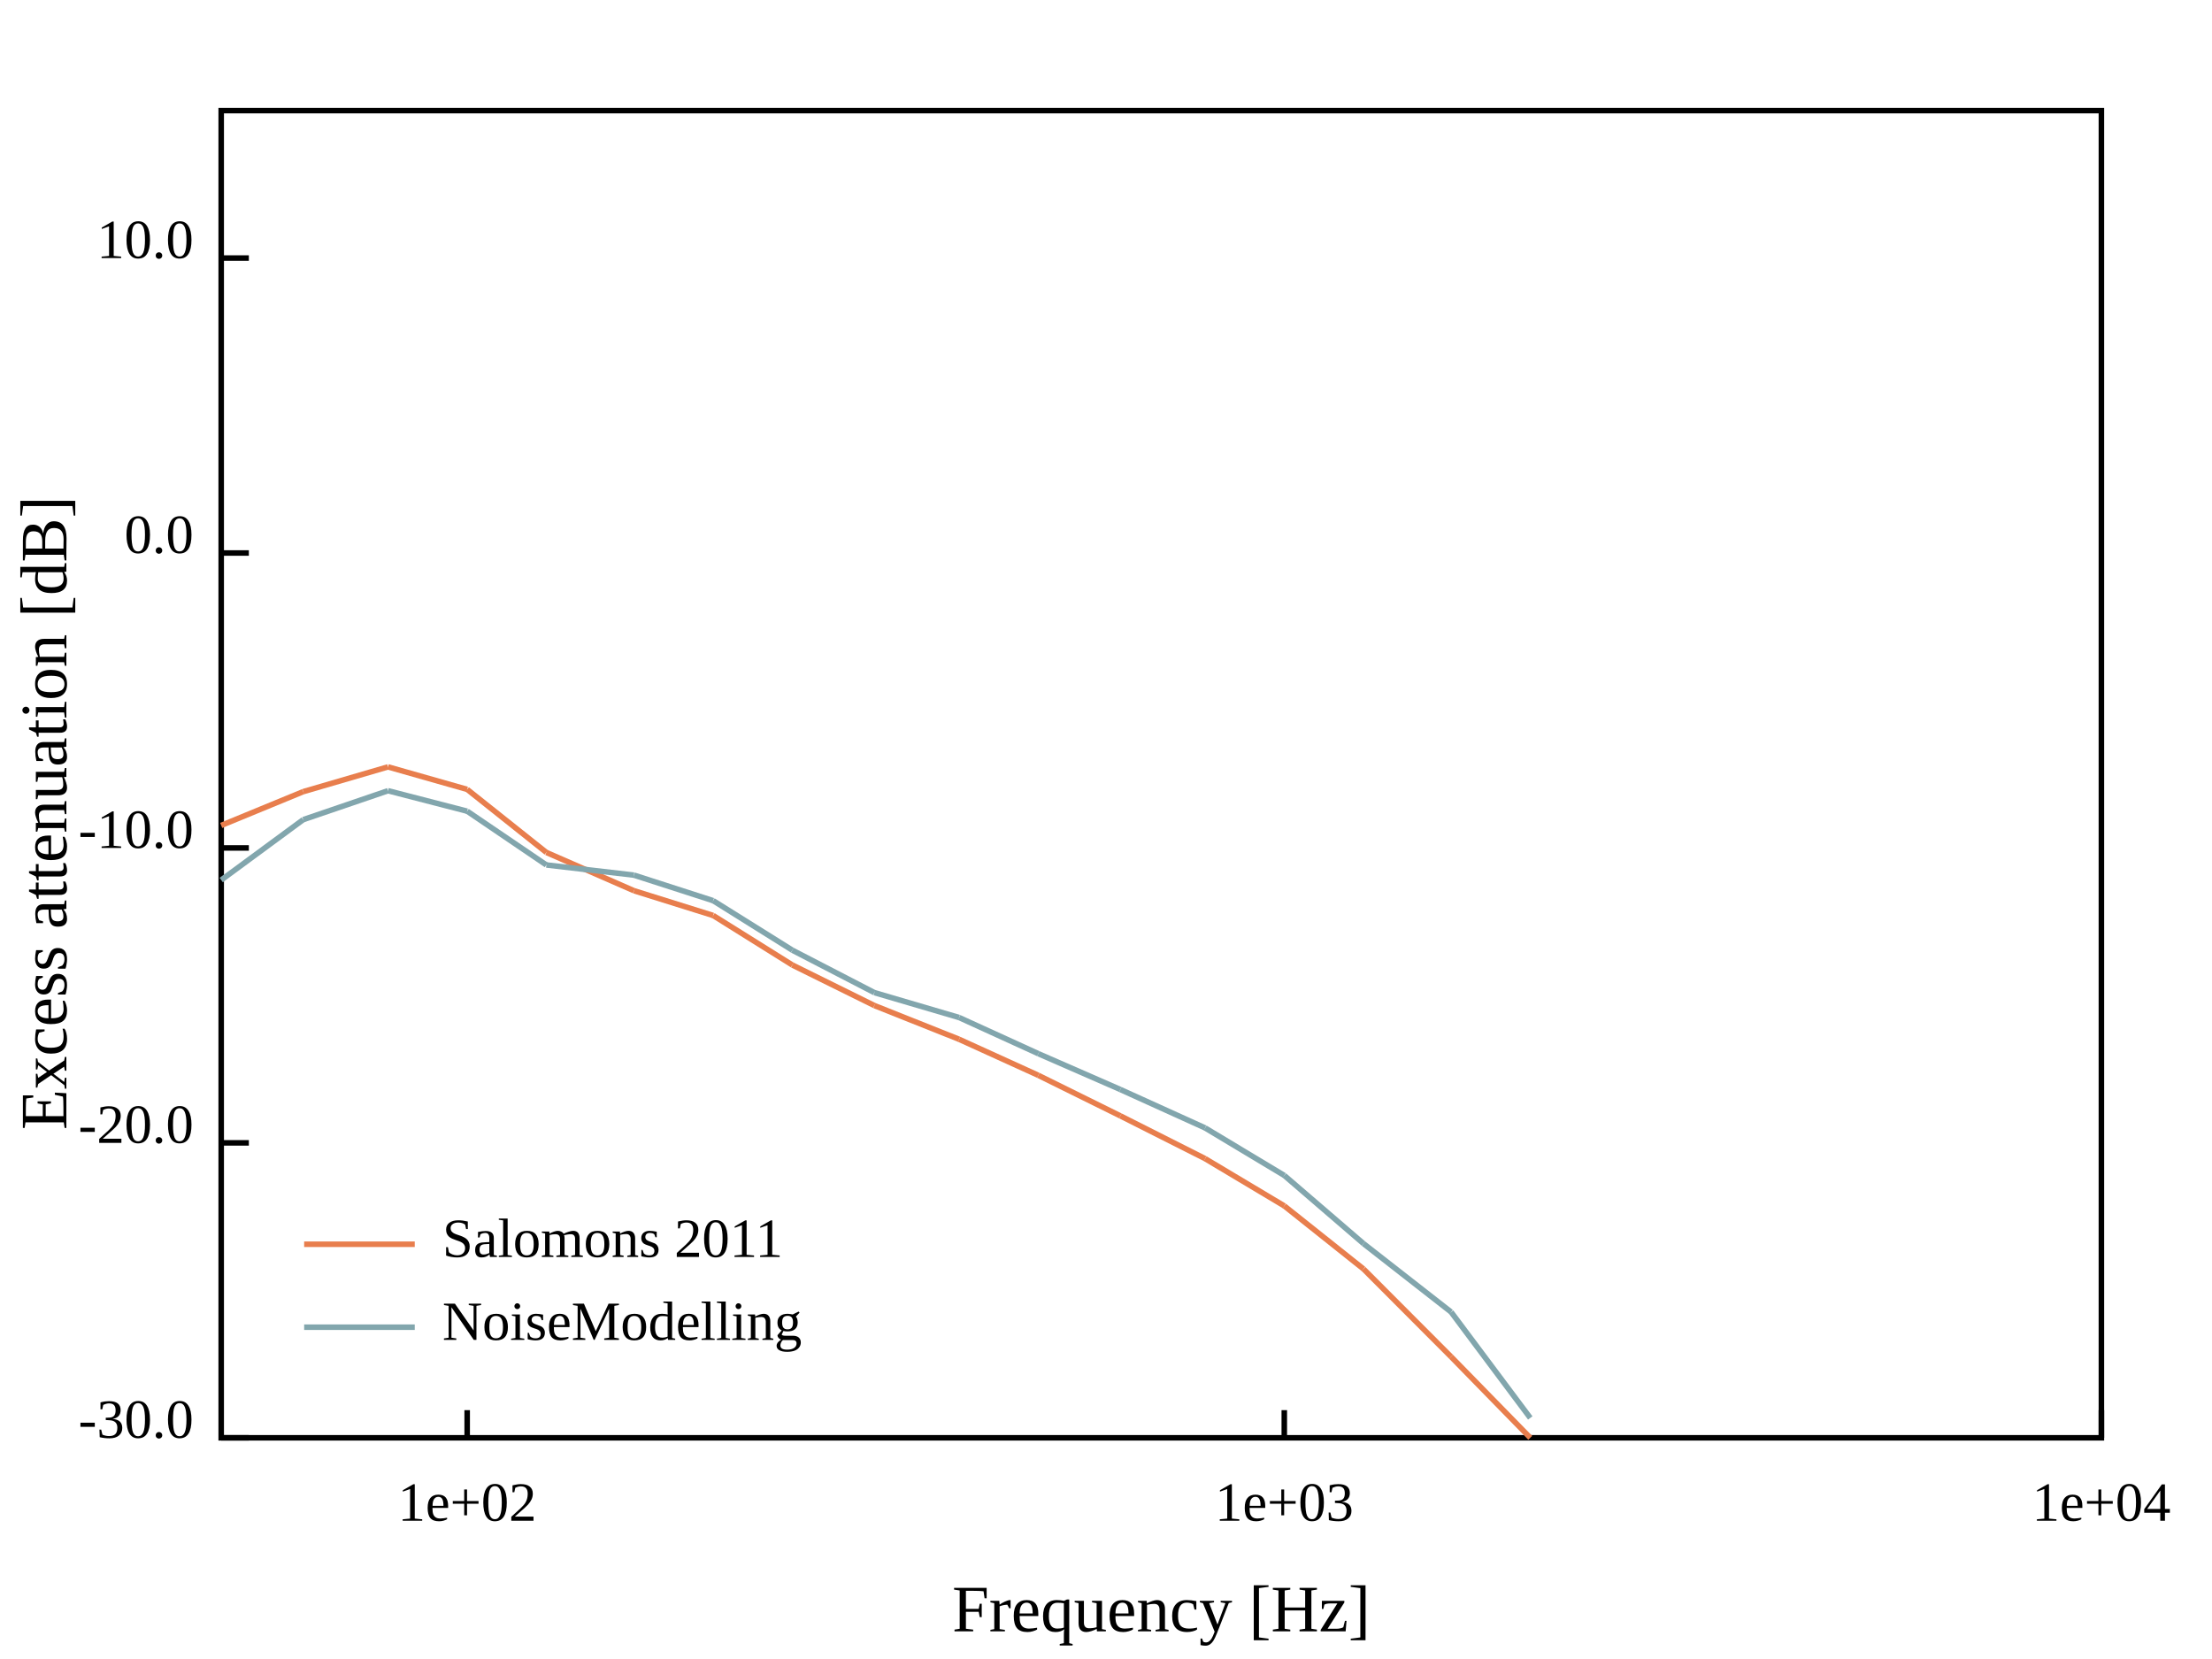
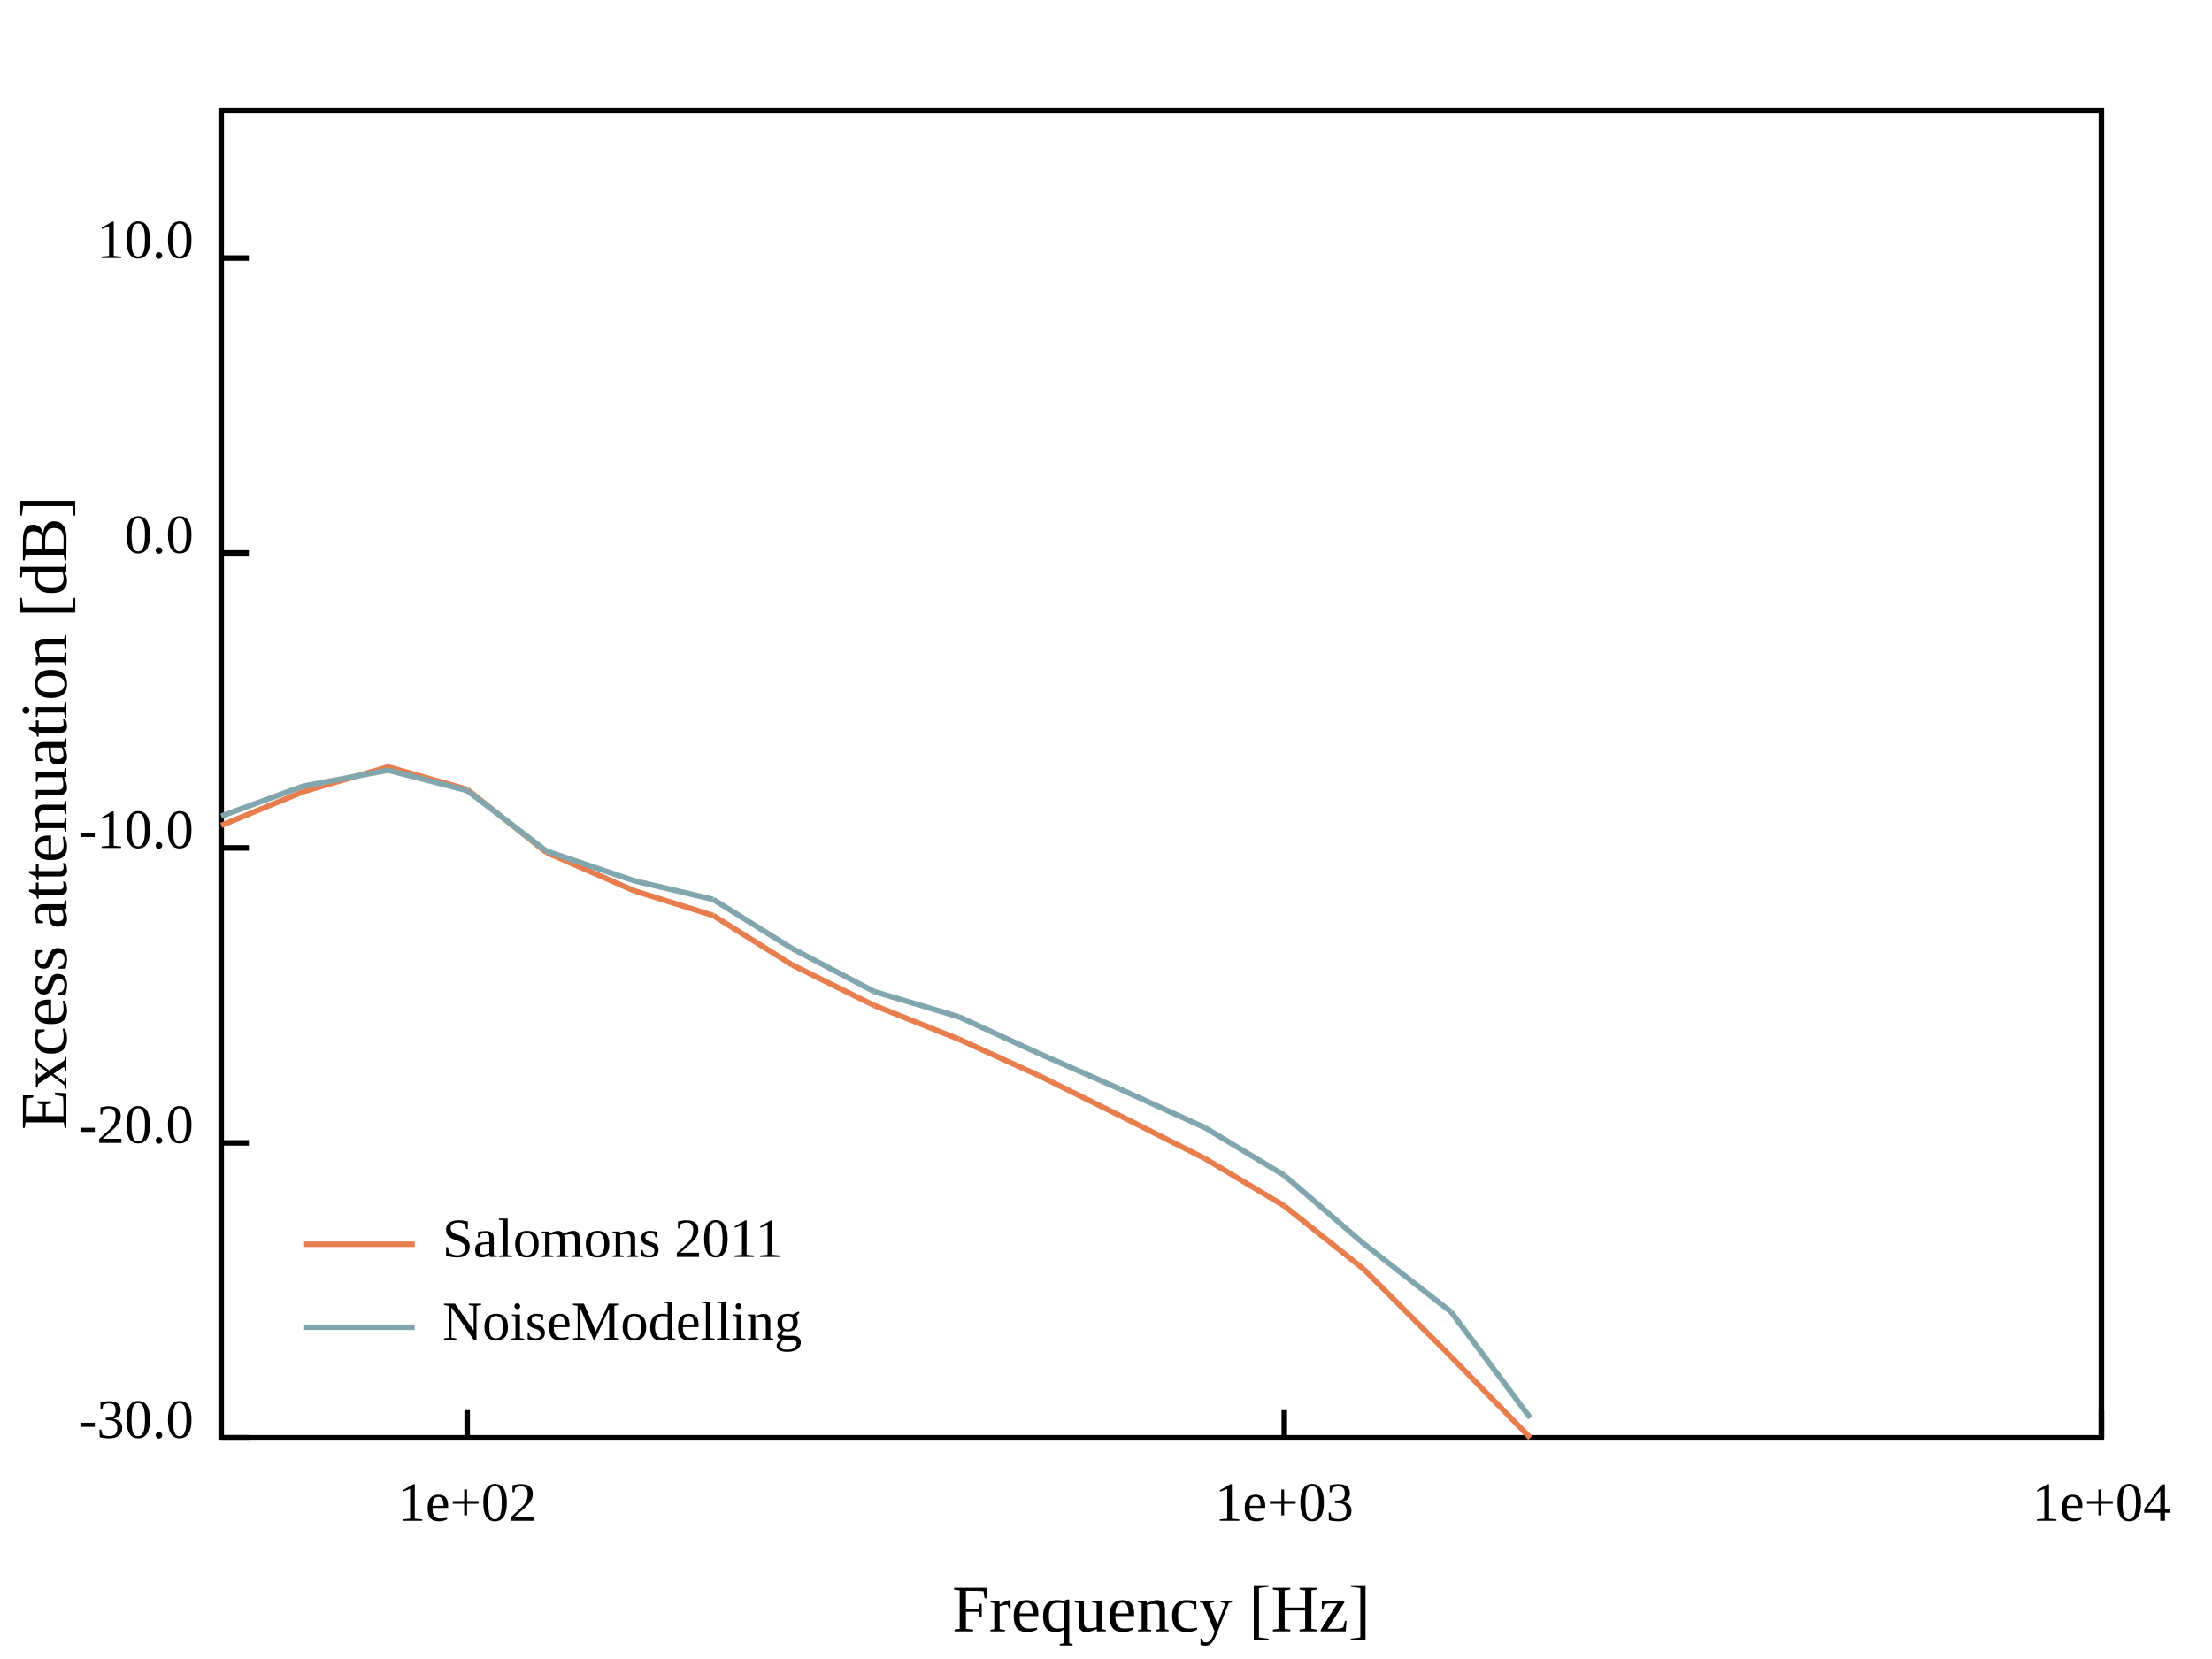
<svg xmlns="http://www.w3.org/2000/svg" height="300" width="400">
  <rect width="400" height="300" x="0" y="0" style="fill:white; stroke:none" />
  <rect width="340" height="240" x="40" y="20" style="fill:none; stroke-width:1;stroke:black" />
  <line x1="40" y1="260" x2="45" y2="260" style="fill:none; stroke-width:1; stroke:black" />
  <text x="35" y="260" text-anchor="end" style="stroke:none; fill:black; font-size:smaller">-30.0</text>
  <line x1="40" y1="206.667" x2="45" y2="206.667" style="fill:none; stroke-width:1; stroke:black" />
  <text x="35" y="206.667" text-anchor="end" style="stroke:none; fill:black; font-size:smaller">-20.0</text>
  <line x1="40" y1="153.333" x2="45" y2="153.333" style="fill:none; stroke-width:1; stroke:black" />
  <text x="35" y="153.333" text-anchor="end" style="stroke:none; fill:black; font-size:smaller">-10.0</text>
  <line x1="40" y1="100" x2="45" y2="100" style="fill:none; stroke-width:1; stroke:black" />
  <text x="35" y="100" text-anchor="end" style="stroke:none; fill:black; font-size:smaller">0.0</text>
  <line x1="40" y1="46.667" x2="45" y2="46.667" style="fill:none; stroke-width:1; stroke:black" />
  <text x="35" y="46.667" text-anchor="end" style="stroke:none; fill:black; font-size:smaller">10.0</text>
  <line x1="84.48" y1="260" x2="84.48" y2="255" style="fill:none; stroke-width:1; stroke:black" />
  <text x="84.48" y="275" text-anchor="middle" style="stroke:none; fill:black; font-size:smaller">1e+02</text>
  <line x1="232.24" y1="260" x2="232.24" y2="255" style="fill:none; stroke-width:1; stroke:black" />
  <text x="232.24" y="275" text-anchor="middle" style="stroke:none; fill:black; font-size:smaller">1e+03</text>
  <line x1="380" y1="260" x2="380" y2="255" style="fill:none; stroke-width:1; stroke:black" />
  <text x="380" y="275" text-anchor="middle" style="stroke:none; fill:black; font-size:smaller">1e+04</text>
  <line x1="40" y1="149.262" x2="54.831" y2="143.155" style="fill:none; stroke-width:1; stroke:rgb(232,126,77)" />
  <line x1="54.831" y1="143.155" x2="70.161" y2="138.677" style="fill:none; stroke-width:1; stroke:rgb(232,126,77)" />
  <line x1="70.161" y1="138.677" x2="84.48" y2="142.748" style="fill:none; stroke-width:1; stroke:rgb(232,126,77)" />
  <line x1="84.48" y1="142.748" x2="98.8" y2="154.148" style="fill:none; stroke-width:1; stroke:rgb(232,126,77)" />
  <line x1="98.8" y1="154.148" x2="114.641" y2="161.069" style="fill:none; stroke-width:1; stroke:rgb(232,126,77)" />
  <line x1="114.641" y1="161.069" x2="128.96" y2="165.547" style="fill:none; stroke-width:1; stroke:rgb(232,126,77)" />
  <line x1="128.96" y1="165.547" x2="143.28" y2="174.504" style="fill:none; stroke-width:1; stroke:rgb(232,126,77)" />
  <line x1="143.28" y1="174.504" x2="158.11" y2="181.832" style="fill:none; stroke-width:1; stroke:rgb(232,126,77)" />
  <line x1="158.11" y1="181.832" x2="173.441" y2="187.939" style="fill:none; stroke-width:1; stroke:rgb(232,126,77)" />
  <line x1="173.441" y1="187.939" x2="187.76" y2="194.453" style="fill:none; stroke-width:1; stroke:rgb(232,126,77)" />
  <line x1="187.76" y1="194.453" x2="202.591" y2="201.781" style="fill:none; stroke-width:1; stroke:rgb(232,126,77)" />
  <line x1="202.591" y1="201.781" x2="217.921" y2="209.517" style="fill:none; stroke-width:1; stroke:rgb(232,126,77)" />
  <line x1="217.921" y1="209.517" x2="232.24" y2="218.066" style="fill:none; stroke-width:1; stroke:rgb(232,126,77)" />
  <line x1="232.24" y1="218.066" x2="246.559" y2="229.466" style="fill:none; stroke-width:1; stroke:rgb(232,126,77)" />
  <line x1="246.559" y1="229.466" x2="262.401" y2="245.344" style="fill:none; stroke-width:1; stroke:rgb(232,126,77)" />
  <line x1="262.401" y1="245.344" x2="276.72" y2="260" style="fill:none; stroke-width:1; stroke:rgb(232,126,77)" />
-   <line x1="40" y1="159.138" x2="54.831" y2="148.219" style="fill:none; stroke-width:1; stroke:rgb(130,166,173)" />
-   <line x1="54.831" y1="148.219" x2="70.161" y2="142.988" style="fill:none; stroke-width:1; stroke:rgb(130,166,173)" />
-   <line x1="70.161" y1="142.988" x2="84.48" y2="146.69" style="fill:none; stroke-width:1; stroke:rgb(130,166,173)" />
-   <line x1="84.48" y1="146.69" x2="98.8" y2="156.412" style="fill:none; stroke-width:1; stroke:rgb(130,166,173)" />
-   <line x1="98.8" y1="156.412" x2="114.641" y2="158.251" style="fill:none; stroke-width:1; stroke:rgb(130,166,173)" />
-   <line x1="114.641" y1="158.251" x2="128.96" y2="162.868" style="fill:none; stroke-width:1; stroke:rgb(130,166,173)" />
-   <line x1="128.96" y1="162.868" x2="143.28" y2="171.823" style="fill:none; stroke-width:1; stroke:rgb(130,166,173)" />
-   <line x1="143.28" y1="171.823" x2="158.11" y2="179.494" style="fill:none; stroke-width:1; stroke:rgb(130,166,173)" />
-   <line x1="158.11" y1="179.494" x2="173.441" y2="184.001" style="fill:none; stroke-width:1; stroke:rgb(130,166,173)" />
-   <line x1="173.441" y1="184.001" x2="187.76" y2="190.536" style="fill:none; stroke-width:1; stroke:rgb(130,166,173)" />
-   <line x1="187.76" y1="190.536" x2="202.591" y2="197.015" style="fill:none; stroke-width:1; stroke:rgb(130,166,173)" />
-   <line x1="202.591" y1="197.015" x2="217.921" y2="203.964" style="fill:none; stroke-width:1; stroke:rgb(130,166,173)" />
-   <line x1="217.921" y1="203.964" x2="232.24" y2="212.559" style="fill:none; stroke-width:1; stroke:rgb(130,166,173)" />
-   <line x1="232.24" y1="212.559" x2="246.559" y2="224.88" style="fill:none; stroke-width:1; stroke:rgb(130,166,173)" />
-   <line x1="246.559" y1="224.88" x2="262.401" y2="237.251" style="fill:none; stroke-width:1; stroke:rgb(130,166,173)" />
-   <line x1="262.401" y1="237.251" x2="276.72" y2="256.408" style="fill:none; stroke-width:1; stroke:rgb(130,166,173)" />
+   <line x1="40" y1="147.578" x2="54.831" y2="142.155" style="fill:none; stroke-width:1; stroke:rgb(130,166,173)" />
+   <line x1="54.831" y1="142.155" x2="70.161" y2="139.27" style="fill:none; stroke-width:1; stroke:rgb(130,166,173)" />
+   <line x1="70.161" y1="139.27" x2="84.48" y2="142.958" style="fill:none; stroke-width:1; stroke:rgb(130,166,173)" />
+   <line x1="84.48" y1="142.958" x2="98.8" y2="153.894" style="fill:none; stroke-width:1; stroke:rgb(130,166,173)" />
+   <line x1="98.8" y1="153.894" x2="114.641" y2="159.263" style="fill:none; stroke-width:1; stroke:rgb(130,166,173)" />
+   <line x1="114.641" y1="159.263" x2="128.96" y2="162.644" style="fill:none; stroke-width:1; stroke:rgb(130,166,173)" />
+   <line x1="128.96" y1="162.644" x2="143.28" y2="171.542" style="fill:none; stroke-width:1; stroke:rgb(130,166,173)" />
+   <line x1="143.28" y1="171.542" x2="158.11" y2="179.312" style="fill:none; stroke-width:1; stroke:rgb(130,166,173)" />
+   <line x1="158.11" y1="179.312" x2="173.441" y2="183.889" style="fill:none; stroke-width:1; stroke:rgb(130,166,173)" />
+   <line x1="173.441" y1="183.889" x2="187.76" y2="190.454" style="fill:none; stroke-width:1; stroke:rgb(130,166,173)" />
+   <line x1="187.76" y1="190.454" x2="202.591" y2="196.963" style="fill:none; stroke-width:1; stroke:rgb(130,166,173)" />
+   <line x1="202.591" y1="196.963" x2="217.921" y2="203.929" style="fill:none; stroke-width:1; stroke:rgb(130,166,173)" />
+   <line x1="217.921" y1="203.929" x2="232.24" y2="212.535" style="fill:none; stroke-width:1; stroke:rgb(130,166,173)" />
+   <line x1="232.24" y1="212.535" x2="246.559" y2="224.866" style="fill:none; stroke-width:1; stroke:rgb(130,166,173)" />
+   <line x1="246.559" y1="224.866" x2="262.401" y2="237.239" style="fill:none; stroke-width:1; stroke:rgb(130,166,173)" />
+   <line x1="262.401" y1="237.239" x2="276.72" y2="256.397" style="fill:none; stroke-width:1; stroke:rgb(130,166,173)" />
  <text x="210" y="295" text-anchor="middle" style="stroke:none; fill:black">Frequency [Hz]</text>
  <text x="5" y="140" transform="rotate(-90, 12, 140)" text-anchor="middle" style="stroke:none; fill:black">Excess attenuation [dB]</text>
  <line x1="55" y1="225" x2="75" y2="225" style="fill:none; stroke-width:1; stroke:rgb(232,126,77)" />
  <text x="80" y="225" dominant-baseline="middle" style="stroke:none; fill:black; font-size:smaller">Salomons 2011</text>
  <line x1="55" y1="240" x2="75" y2="240" style="fill:none; stroke-width:1; stroke:rgb(130,166,173)" />
  <text x="80" y="240" dominant-baseline="middle" style="stroke:none; fill:black; font-size:smaller">NoiseModelling</text>
</svg>
